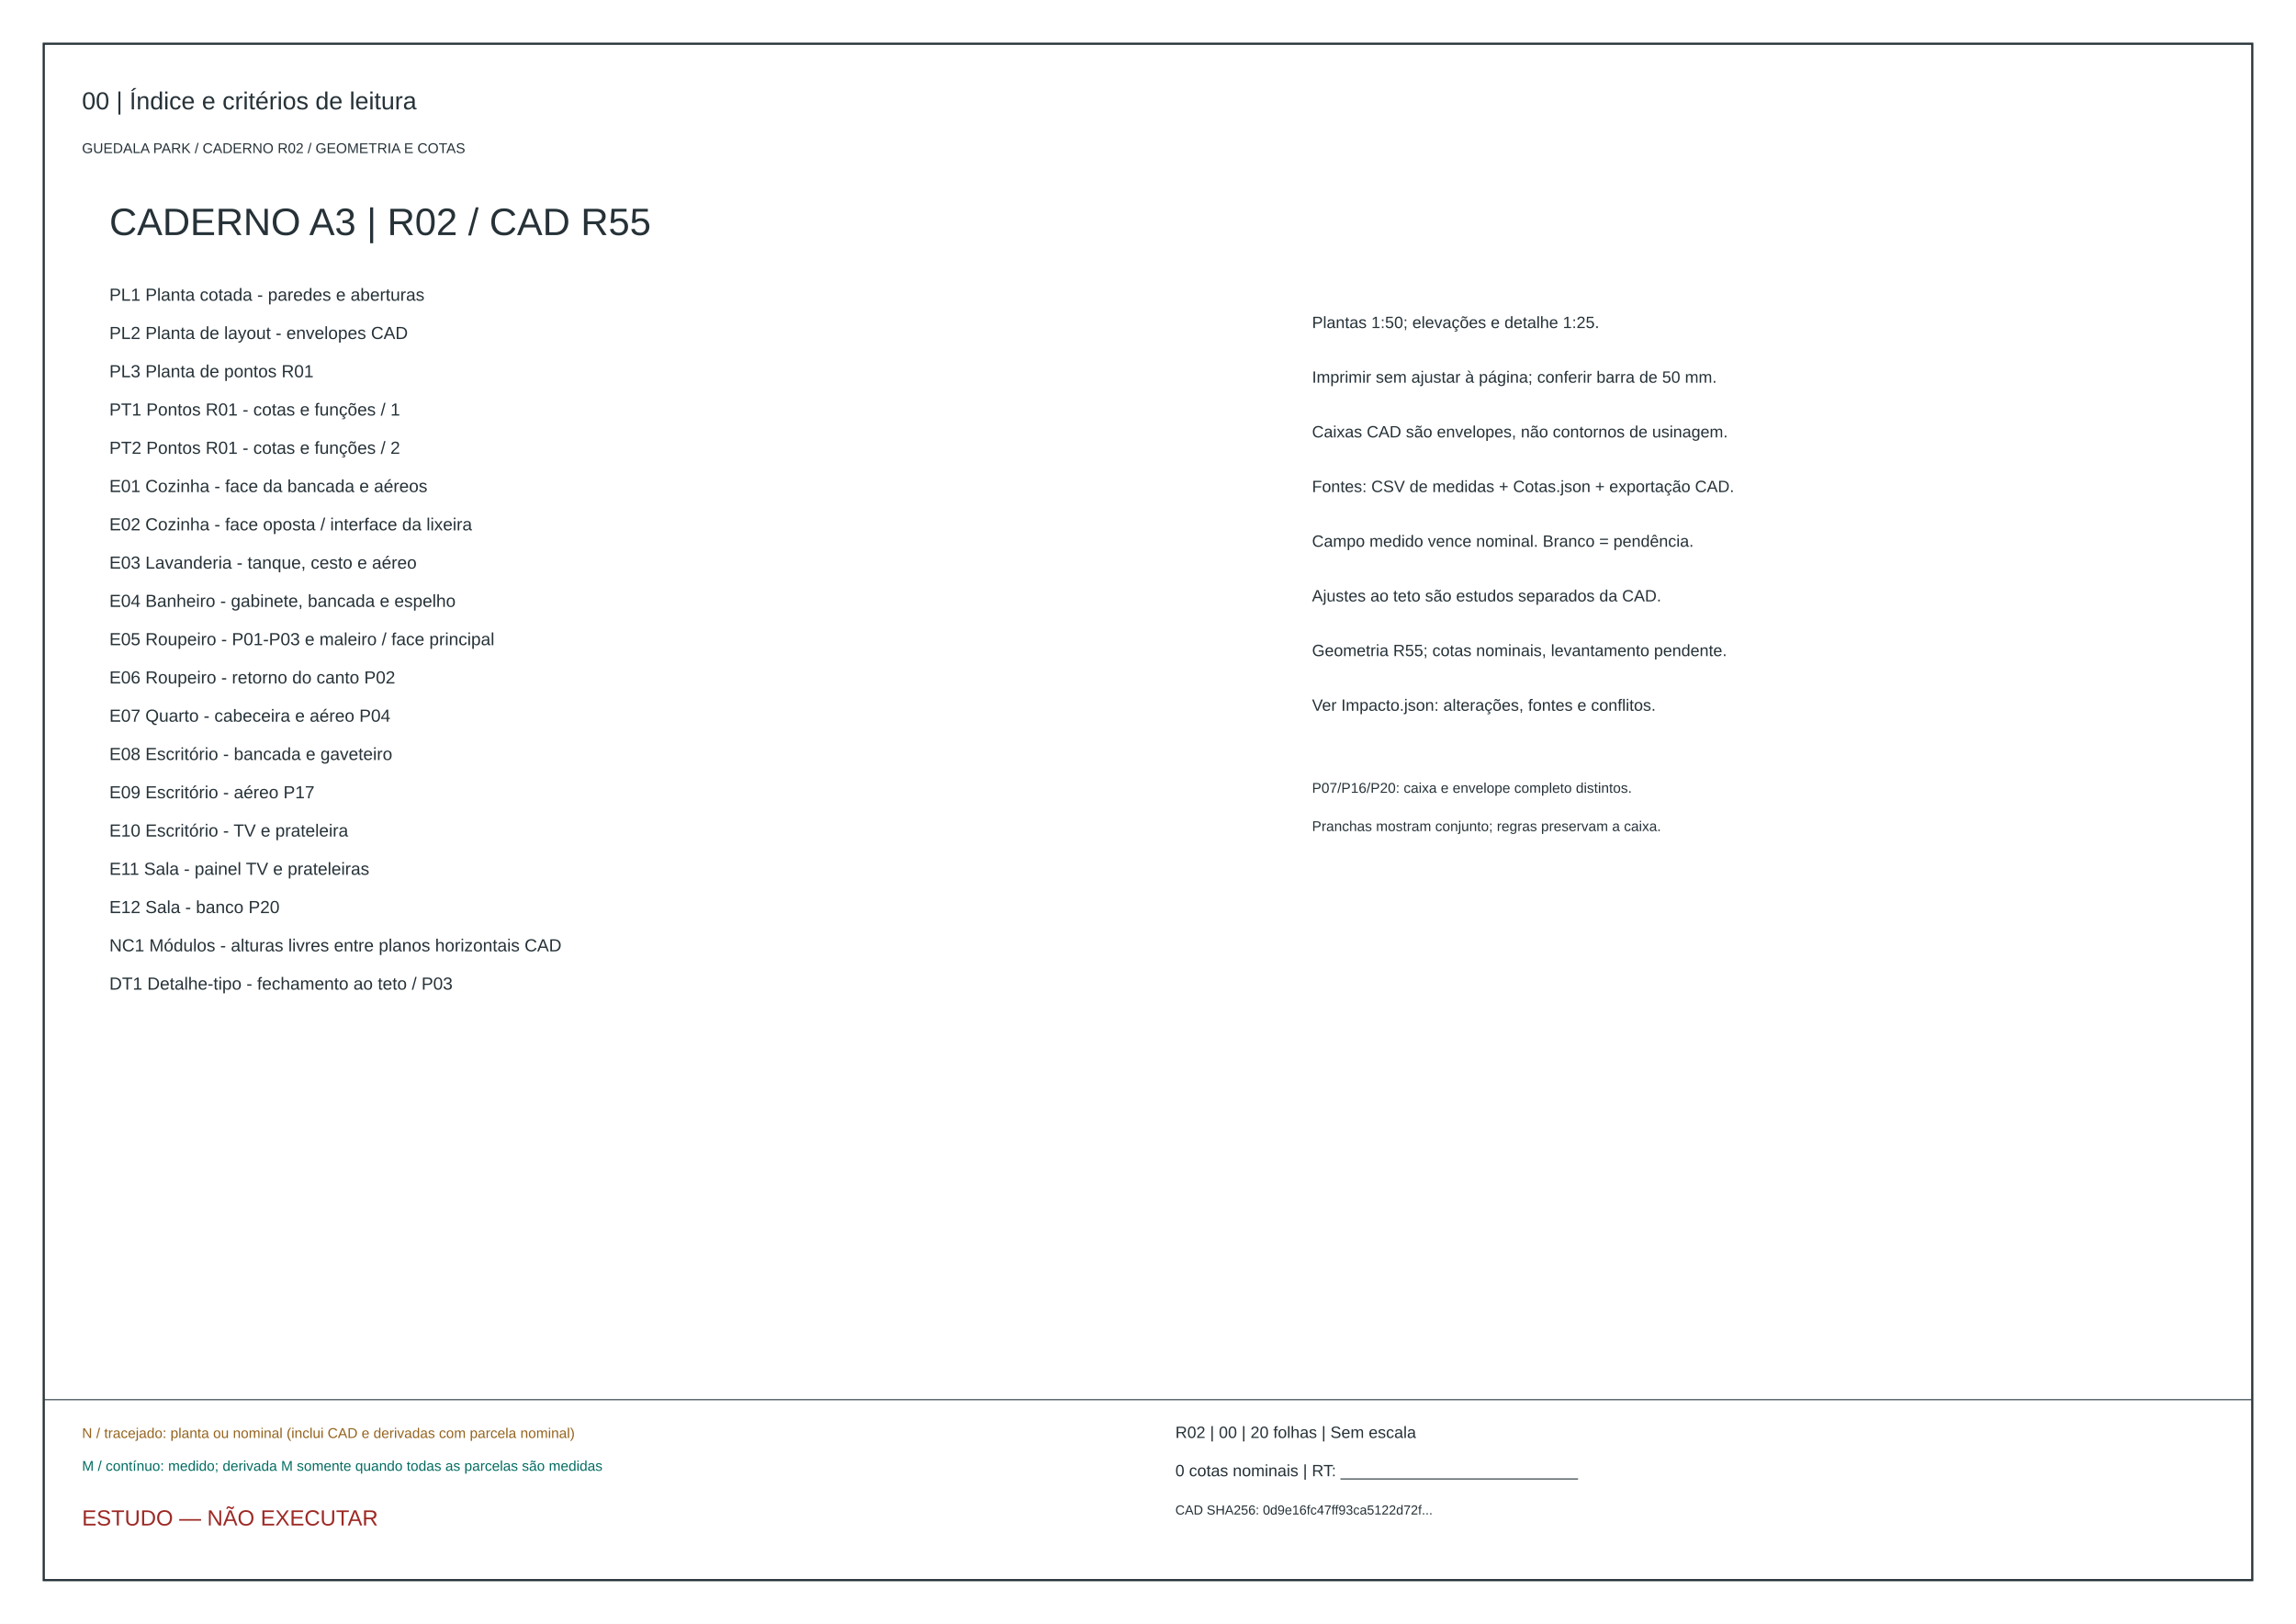
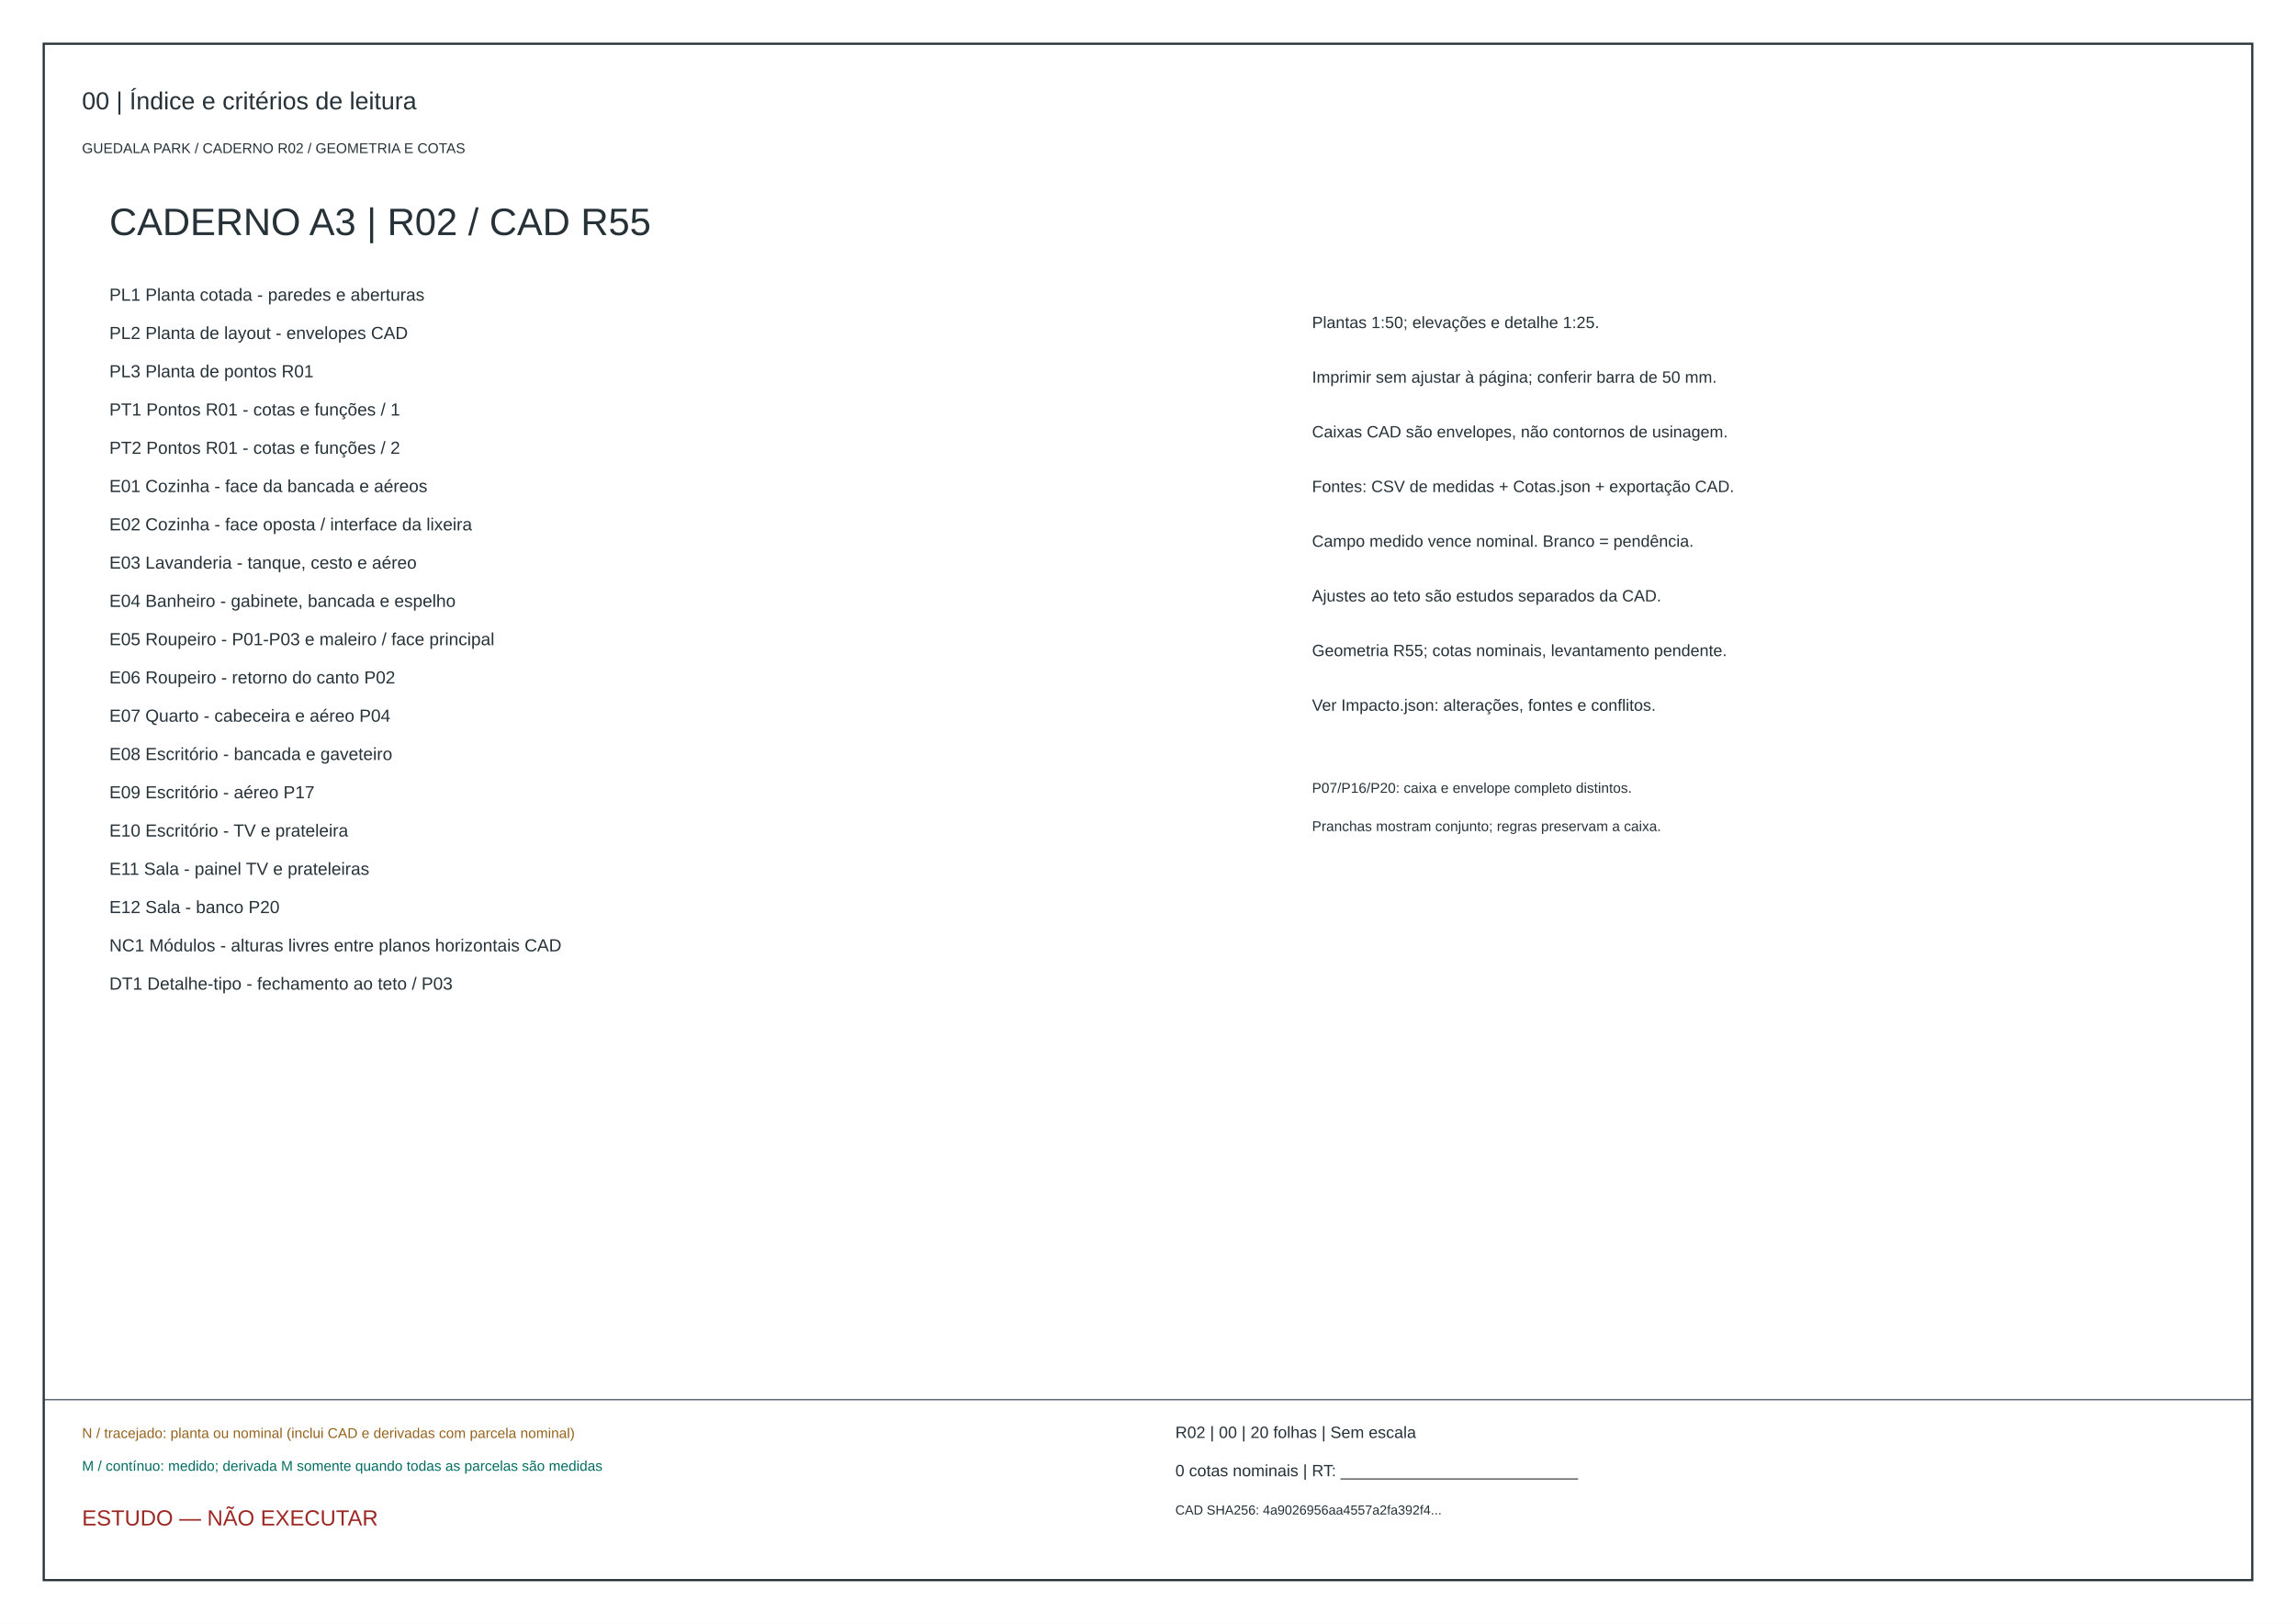
<svg xmlns="http://www.w3.org/2000/svg" width="420mm" height="297mm" viewBox="0 0 420 297">
  <rect width="420" height="297" fill="white" />
  <text x="20" y="43" font-family="Arial, sans-serif" font-size="7" fill="#263238">CADERNO A3  |  R02 / CAD R55</text>
  <text x="240" y="145" font-family="Arial, sans-serif" font-size="2.6" fill="#263238">P07/P16/P20: caixa e envelope completo distintos.</text>
  <text x="240" y="152" font-family="Arial, sans-serif" font-size="2.6" fill="#263238">Pranchas mostram conjunto; regras preservam a caixa.</text>
  <text x="20" y="55" font-family="Arial, sans-serif" font-size="3.2" fill="#263238">PL1   Planta cotada - paredes e aberturas</text>
  <text x="20" y="62" font-family="Arial, sans-serif" font-size="3.2" fill="#263238">PL2   Planta de layout - envelopes CAD</text>
  <text x="20" y="69" font-family="Arial, sans-serif" font-size="3.2" fill="#263238">PL3   Planta de pontos R01</text>
  <text x="20" y="76" font-family="Arial, sans-serif" font-size="3.2" fill="#263238">PT1   Pontos R01 - cotas e funções / 1</text>
  <text x="20" y="83" font-family="Arial, sans-serif" font-size="3.2" fill="#263238">PT2   Pontos R01 - cotas e funções / 2</text>
  <text x="20" y="90" font-family="Arial, sans-serif" font-size="3.2" fill="#263238">E01   Cozinha - face da bancada e aéreos</text>
  <text x="20" y="97" font-family="Arial, sans-serif" font-size="3.2" fill="#263238">E02   Cozinha - face oposta / interface da lixeira</text>
  <text x="20" y="104" font-family="Arial, sans-serif" font-size="3.2" fill="#263238">E03   Lavanderia - tanque, cesto e aéreo</text>
  <text x="20" y="111" font-family="Arial, sans-serif" font-size="3.2" fill="#263238">E04   Banheiro - gabinete, bancada e espelho</text>
  <text x="20" y="118" font-family="Arial, sans-serif" font-size="3.2" fill="#263238">E05   Roupeiro - P01-P03 e maleiro / face principal</text>
  <text x="20" y="125" font-family="Arial, sans-serif" font-size="3.2" fill="#263238">E06   Roupeiro - retorno do canto P02</text>
  <text x="20" y="132" font-family="Arial, sans-serif" font-size="3.2" fill="#263238">E07   Quarto - cabeceira e aéreo P04</text>
  <text x="20" y="139" font-family="Arial, sans-serif" font-size="3.2" fill="#263238">E08   Escritório - bancada e gaveteiro</text>
  <text x="20" y="146" font-family="Arial, sans-serif" font-size="3.2" fill="#263238">E09   Escritório - aéreo P17</text>
  <text x="20" y="153" font-family="Arial, sans-serif" font-size="3.2" fill="#263238">E10   Escritório - TV e prateleira</text>
  <text x="20" y="160" font-family="Arial, sans-serif" font-size="3.2" fill="#263238">E11   Sala - painel TV e prateleiras</text>
  <text x="20" y="167" font-family="Arial, sans-serif" font-size="3.2" fill="#263238">E12   Sala - banco P20</text>
  <text x="20" y="174" font-family="Arial, sans-serif" font-size="3.2" fill="#263238">NC1   Módulos - alturas livres entre planos horizontais CAD</text>
  <text x="20" y="181" font-family="Arial, sans-serif" font-size="3.2" fill="#263238">DT1   Detalhe-tipo - fechamento ao teto / P03</text>
  <text x="240" y="60" font-family="Arial, sans-serif" font-size="3" fill="#263238">Plantas 1:50; elevações e detalhe 1:25.</text>
  <text x="240" y="70" font-family="Arial, sans-serif" font-size="3" fill="#263238">Imprimir sem ajustar à página; conferir barra de 50 mm.</text>
  <text x="240" y="80" font-family="Arial, sans-serif" font-size="3" fill="#263238">Caixas CAD são envelopes, não contornos de usinagem.</text>
  <text x="240" y="90" font-family="Arial, sans-serif" font-size="3" fill="#263238">Fontes: CSV de medidas + Cotas.json + exportação CAD.</text>
  <text x="240" y="100" font-family="Arial, sans-serif" font-size="3" fill="#263238">Campo medido vence nominal. Branco = pendência.</text>
  <text x="240" y="110" font-family="Arial, sans-serif" font-size="3" fill="#263238">Ajustes ao teto são estudos separados da CAD.</text>
  <text x="240" y="120" font-family="Arial, sans-serif" font-size="3" fill="#263238">Geometria R55; cotas nominais, levantamento pendente.</text>
  <text x="240" y="130" font-family="Arial, sans-serif" font-size="3" fill="#263238">Ver Impacto.json: alterações, fontes e conflitos.</text>
  <rect x="8" y="8" width="404" height="281" stroke="#263238" fill="none" stroke-width="0.4" />
  <text x="15" y="20" font-family="Arial, sans-serif" font-size="4.5" fill="#263238">00 | Índice e critérios de leitura</text>
  <text x="15" y="28" font-family="Arial, sans-serif" font-size="2.6" fill="#263238">GUEDALA PARK  /  CADERNO R02  /  GEOMETRIA E COTAS</text>
  <line x1="8" y1="256" x2="412" y2="256" stroke="#34434a" stroke-width="0.2" />
  <text x="15" y="263" font-family="Arial, sans-serif" font-size="2.6" fill="#94621c">N / tracejado: planta ou nominal (inclui CAD e derivadas com parcela nominal)</text>
  <text x="15" y="269" font-family="Arial, sans-serif" font-size="2.6" fill="#006b60">M / contínuo: medido; derivada M somente quando todas as parcelas são medidas</text>
  <text x="15" y="279" font-family="Arial, sans-serif" font-size="4" fill="#9d2925">ESTUDO — NÃO EXECUTAR</text>
  <text x="215" y="263" font-family="Arial, sans-serif" font-size="3" fill="#263238">R02 | 00 | 20 folhas | Sem escala</text>
  <text x="215" y="270" font-family="Arial, sans-serif" font-size="3" fill="#263238">0 cotas nominais | RT: __________________________</text>
-   <text x="215" y="277" font-family="Arial, sans-serif" font-size="2.4" fill="#263238">CAD SHA256: 0d9e16fc47ff93ca5122d72f...</text>
+   <text x="215" y="277" font-family="Arial, sans-serif" font-size="2.4" fill="#263238">CAD SHA256: 4a9026956aa4557a2fa392f4...</text>
</svg>
